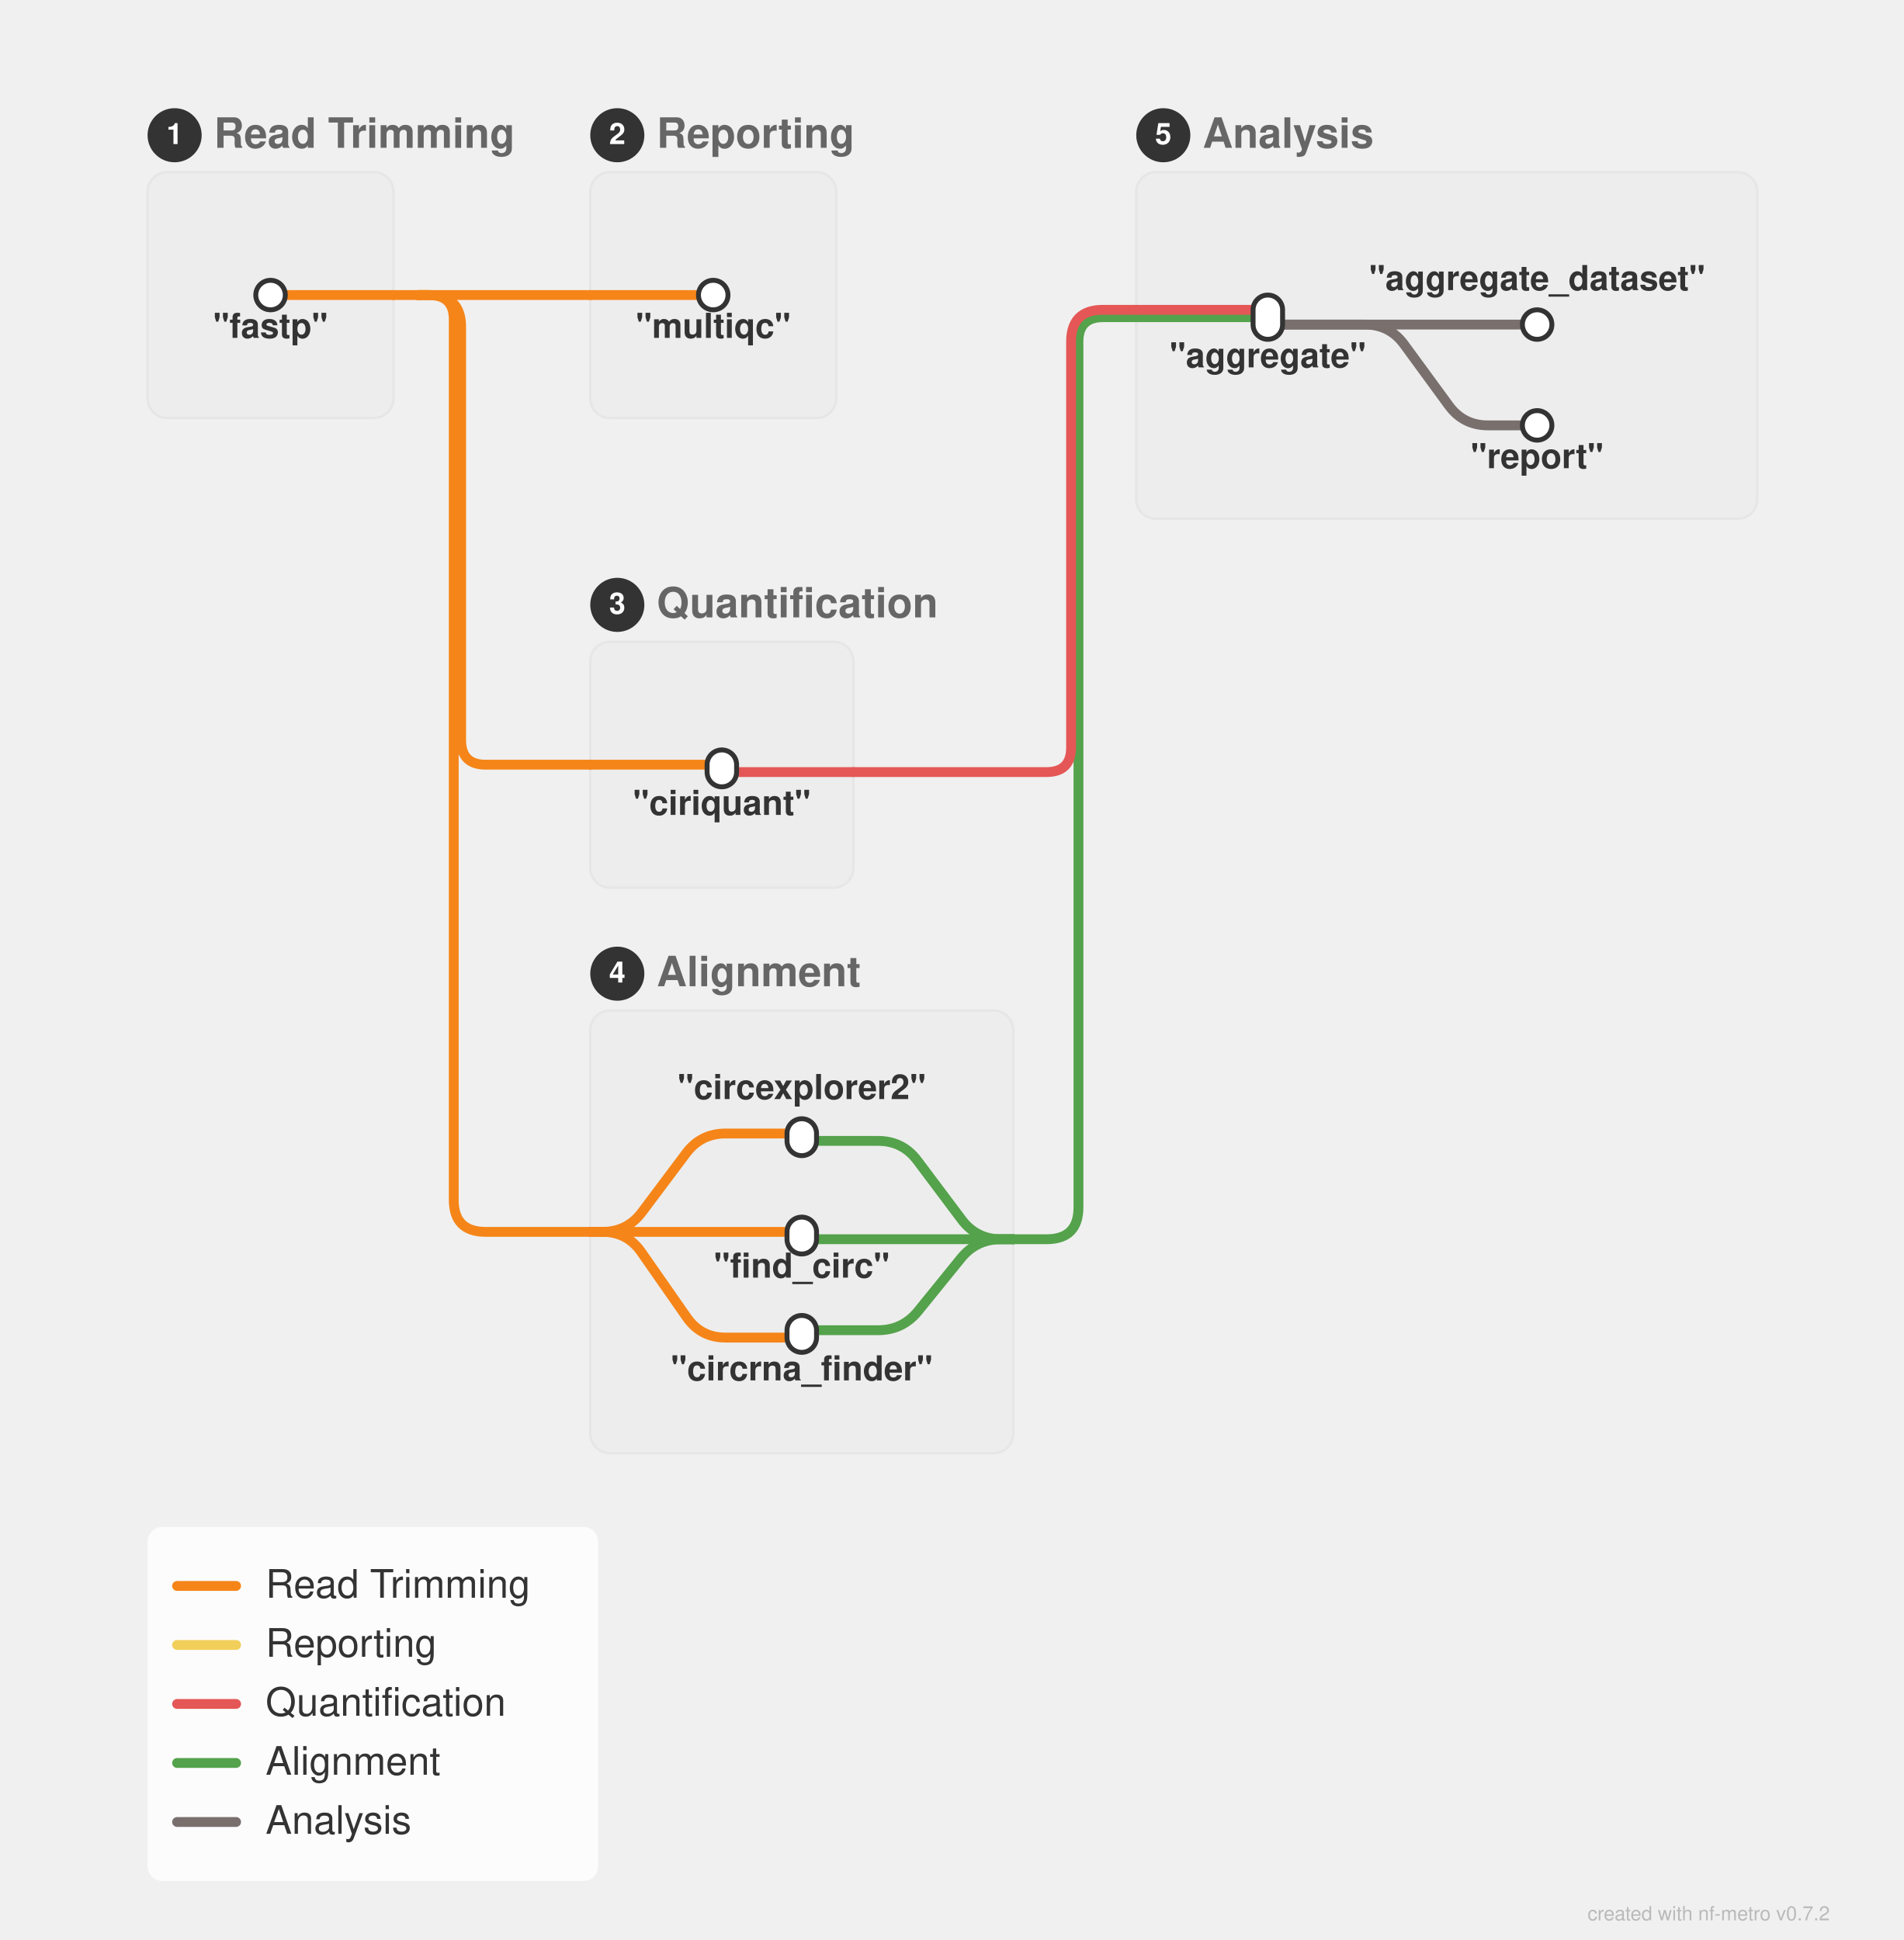
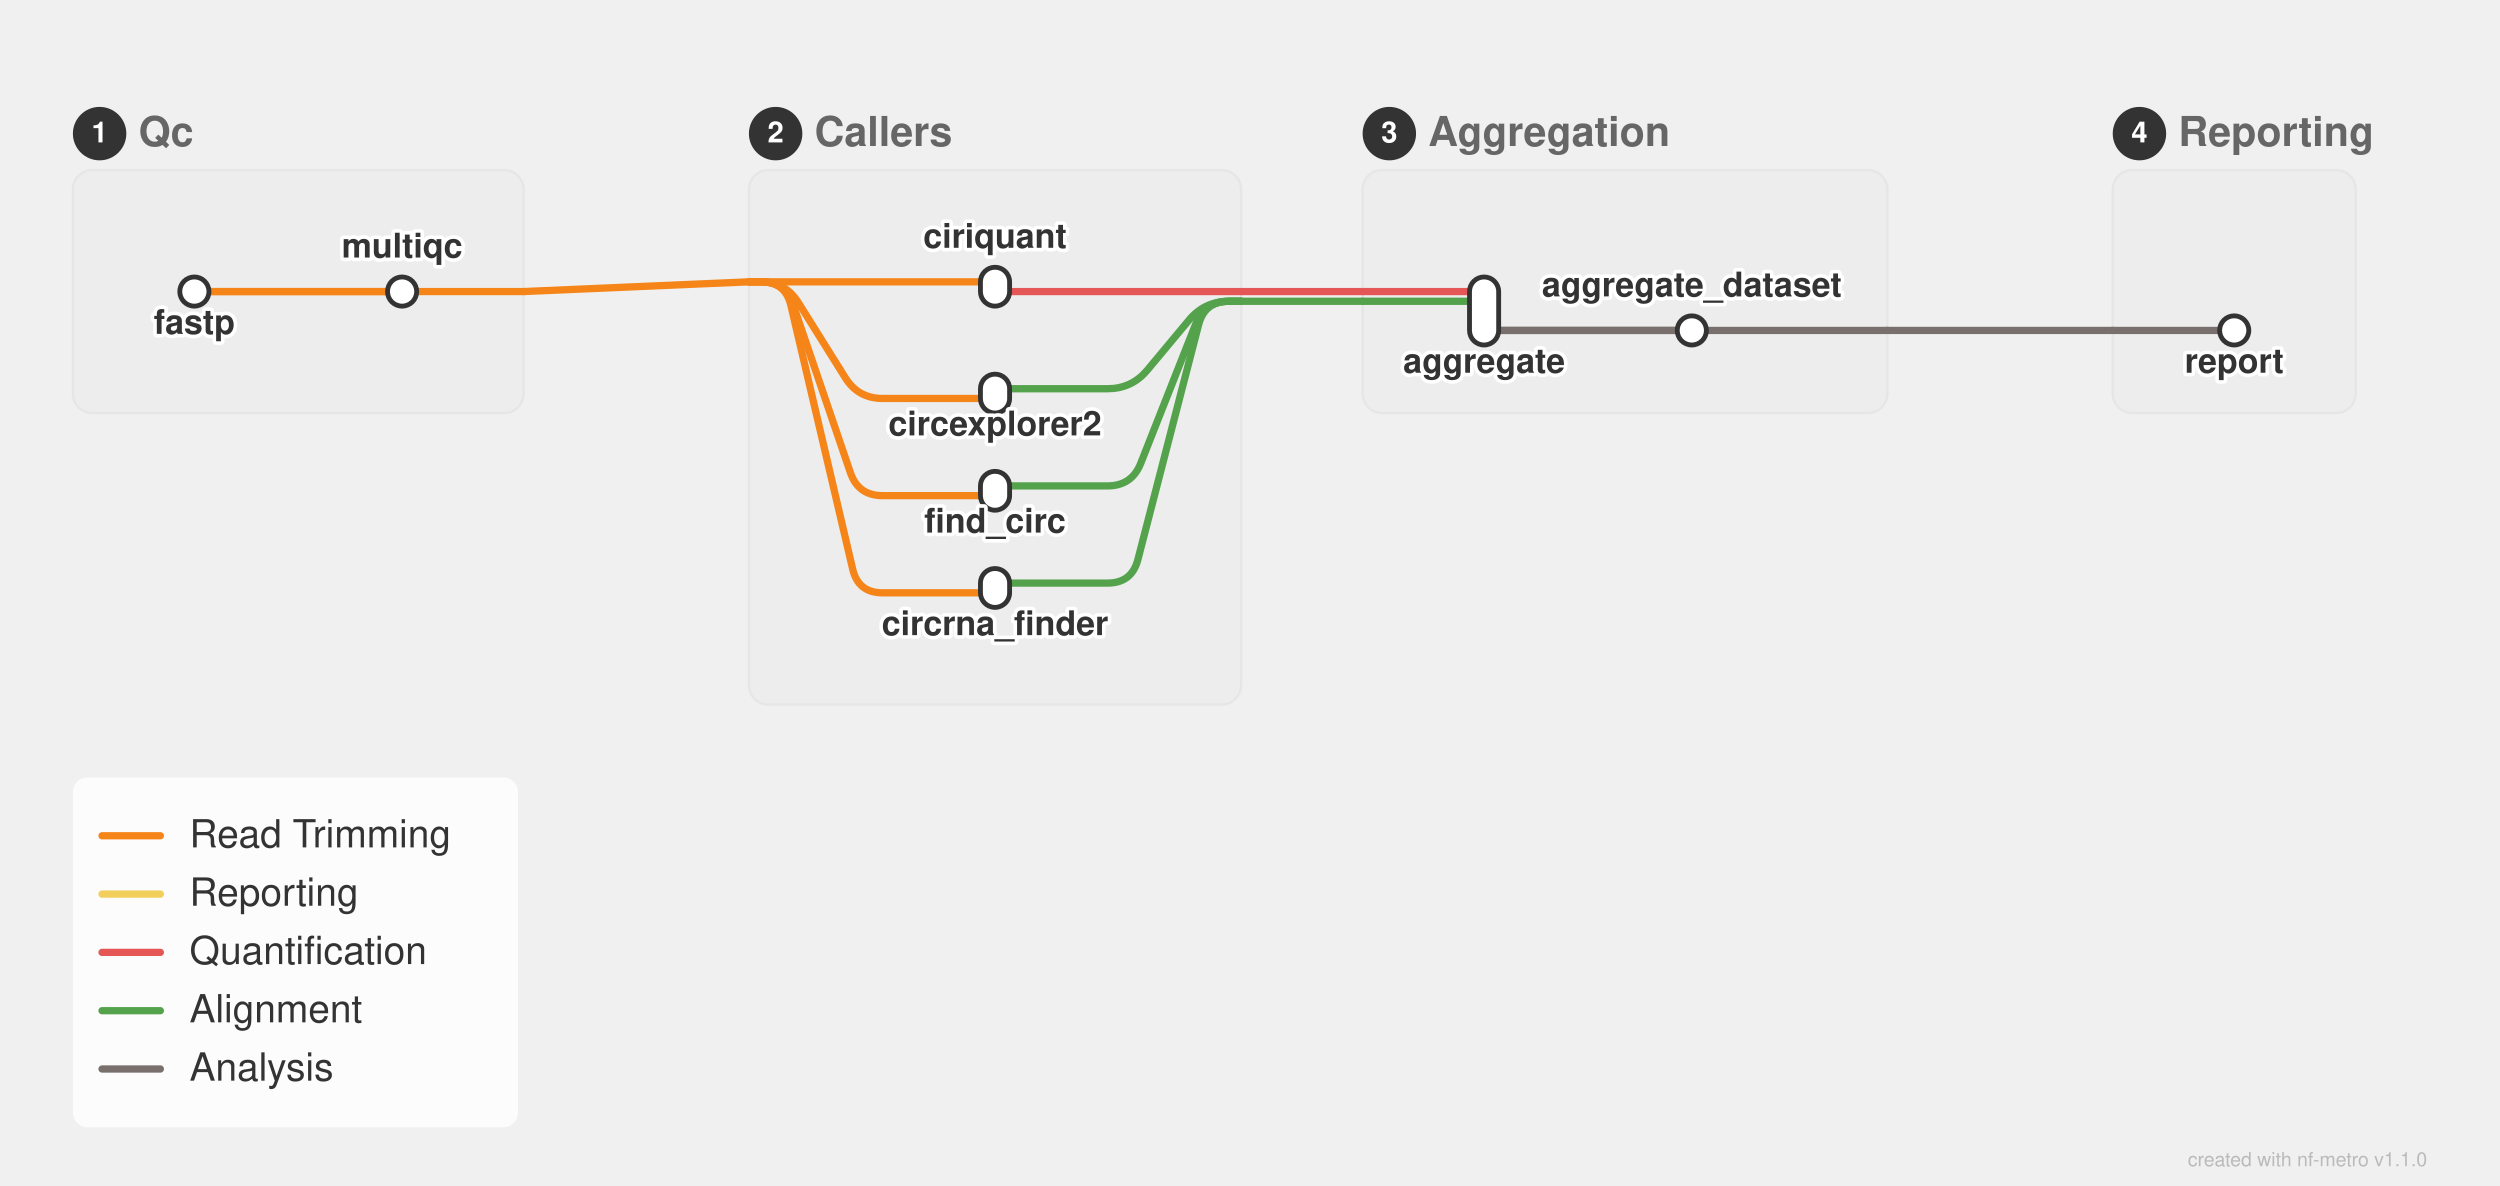
- <svg xmlns="http://www.w3.org/2000/svg" width="774" height="789" viewBox="0 0 774 789">
+ <svg xmlns="http://www.w3.org/2000/svg" width="1029" height="488" viewBox="0 0 1029 488">
  <defs>
</defs>
+   <style>.nf-metro-title { fill: var(--nfm-map-title-color, #111111); }
+ .nf-metro-station-label { fill: var(--nfm-map-label-color, #333333); }
+ .nf-metro-section-box { fill: var(--nfm-map-section-fill, #ededed); stroke: var(--nfm-map-section-stroke, #e6e6e6); }
+ .nf-metro-section-label { fill: var(--nfm-map-section-label-color, #666666); }
+ .nf-metro-group-label { fill: var(--nfm-map-section-label-color, #666666); }
+ .nf-metro-group-underline { stroke: var(--nfm-map-section-label-color, #666666); }
+ .nf-metro-legend-bg { fill: var(--nfm-map-legend-bg, rgba(255, 255, 255, 0.8)); }
+ .nf-metro-legend-text { fill: var(--nfm-map-legend-text-color, #333333); }
+ .nf-metro-marker-stroke { stroke: var(--nfm-map-marker-stroke, #333333); }
+ .nf-metro-label-halo { fill: var(--nfm-map-bg, #ffffff); stroke: var(--nfm-map-bg, #ffffff); }</style>
  <style>@media (prefers-color-scheme: dark) {
    .nf-metro-section-label { fill: #d0d0d0; }
    .nf-metro-section-num-circle { fill: #777777; }
    .nf-metro-title { fill: #ffffff; }
}
</style>
-   <rect x="60.0" y="70.0" width="100.0" height="100.0" rx="8" ry="8" fill="#ededed" stroke="#e6e6e6" stroke-width="1.0" class="nf-metro-section-box" data-section-id="trim" data-section-lines="trim" />
-   <circle cx="71.0" cy="55.0" r="11" fill="#333333" class="nf-metro-section-num-circle" data-section-id="trim" />
-   <text x="71.0" y="55.0" font-size="12" fill="#ffffff" font-family="'Helvetica Neue', Helvetica, Arial, sans-serif" font-weight="bold" text-anchor="middle" dy="0.3em" data-section-id="trim">1</text>
-   <text x="87.0" y="55.0" font-size="17.0" fill="#666666" font-family="'Helvetica Neue', Helvetica, Arial, sans-serif" font-weight="bold" dy="0.3em" class="nf-metro-section-label" data-section-id="trim">Read Trimming</text>
-   <rect x="240.0" y="70.0" width="100.0" height="100.0" rx="8" ry="8" fill="#ededed" stroke="#e6e6e6" stroke-width="1.0" class="nf-metro-section-box" data-section-id="report" data-section-lines="trim" />
-   <circle cx="251.0" cy="55.0" r="11" fill="#333333" class="nf-metro-section-num-circle" data-section-id="report" />
-   <text x="251.0" y="55.0" font-size="12" fill="#ffffff" font-family="'Helvetica Neue', Helvetica, Arial, sans-serif" font-weight="bold" text-anchor="middle" dy="0.3em" data-section-id="report">2</text>
-   <text x="267.0" y="55.0" font-size="17.0" fill="#666666" font-family="'Helvetica Neue', Helvetica, Arial, sans-serif" font-weight="bold" dy="0.3em" class="nf-metro-section-label" data-section-id="report">Reporting</text>
-   <rect x="240.0" y="261.0" width="107.0" height="100.0" rx="8" ry="8" fill="#ededed" stroke="#e6e6e6" stroke-width="1.0" class="nf-metro-section-box" data-section-id="quantify" data-section-lines="quantify,trim" />
-   <circle cx="251.0" cy="246.0" r="11" fill="#333333" class="nf-metro-section-num-circle" data-section-id="quantify" />
-   <text x="251.0" y="246.0" font-size="12" fill="#ffffff" font-family="'Helvetica Neue', Helvetica, Arial, sans-serif" font-weight="bold" text-anchor="middle" dy="0.3em" data-section-id="quantify">3</text>
-   <text x="267.0" y="246.0" font-size="17.0" fill="#666666" font-family="'Helvetica Neue', Helvetica, Arial, sans-serif" font-weight="bold" dy="0.3em" class="nf-metro-section-label" data-section-id="quantify">Quantification</text>
-   <rect x="240.0" y="411.0" width="172.0" height="180.0" rx="8" ry="8" fill="#ededed" stroke="#e6e6e6" stroke-width="1.0" class="nf-metro-section-box" data-section-id="align" data-section-lines="align,trim" />
-   <circle cx="251.0" cy="396.0" r="11" fill="#333333" class="nf-metro-section-num-circle" data-section-id="align" />
-   <text x="251.0" y="396.0" font-size="12" fill="#ffffff" font-family="'Helvetica Neue', Helvetica, Arial, sans-serif" font-weight="bold" text-anchor="middle" dy="0.3em" data-section-id="align">4</text>
-   <text x="267.0" y="396.0" font-size="17.0" fill="#666666" font-family="'Helvetica Neue', Helvetica, Arial, sans-serif" font-weight="bold" dy="0.3em" class="nf-metro-section-label" data-section-id="align">Alignment</text>
-   <rect x="462.0" y="70.0" width="252.5" height="141.0" rx="8" ry="8" fill="#ededed" stroke="#e6e6e6" stroke-width="1.0" class="nf-metro-section-box" data-section-id="generic" data-section-lines="align,generic,quantify" />
-   <circle cx="473.0" cy="55.0" r="11" fill="#333333" class="nf-metro-section-num-circle" data-section-id="generic" />
-   <text x="473.0" y="55.0" font-size="12" fill="#ffffff" font-family="'Helvetica Neue', Helvetica, Arial, sans-serif" font-weight="bold" text-anchor="middle" dy="0.3em" data-section-id="generic">5</text>
-   <text x="489.0" y="55.0" font-size="17.0" fill="#666666" font-family="'Helvetica Neue', Helvetica, Arial, sans-serif" font-weight="bold" dy="0.3em" class="nf-metro-section-label" data-section-id="generic">Analysis</text>
-   <path d="M515.5,132.0 L625.0,132.0" stroke="#79706E" stroke-width="4.0" stroke-linecap="round" class="metro-line-generic" data-line-id="generic" />
-   <path d="M515.5,132.0 L555.0,132.0 Q565.0,132.0,570.905,140.07 L589.095,164.93 Q595.0,173.0,605.0,173.0 L625.0,173.0" stroke="#79706E" stroke-width="4.0" fill="none" stroke-linecap="round" stroke-linejoin="round" class="metro-line-generic" data-line-id="generic" />
-   <path d="M326.0,464.0 L357.0,464.0 Q367.0,464.0,373.0,472.0 L391.0,496.0 Q397.0,504.0,407.0,504.0 L412.0,504.0" stroke="#54A24B" stroke-width="4.0" fill="none" stroke-linecap="round" stroke-linejoin="round" class="metro-line-align" data-line-id="align" />
-   <path d="M462.0,129.0 L515.5,129.0" stroke="#54A24B" stroke-width="4.0" stroke-linecap="round" class="metro-line-align" data-line-id="align" />
-   <path d="M326.0,504.0 L412.0,504.0" stroke="#54A24B" stroke-width="4.0" stroke-linecap="round" class="metro-line-align" data-line-id="align" />
-   <path d="M326.0,541.0 L357.0,541.0 Q367.0,541.0,373.298,533.232 L390.702,511.768 Q397.0,504.0,407.0,504.0 L412.0,504.0" stroke="#54A24B" stroke-width="4.0" fill="none" stroke-linecap="round" stroke-linejoin="round" class="metro-line-align" data-line-id="align" />
-   <path d="M412.0,504.0 L425.5,504.0 Q438.5,504.0,438.5,491.0 L438.5,139.0 Q438.5,129.0,448.5,129.0 L462.0,129.0" stroke="#54A24B" stroke-width="4.0" fill="none" stroke-linecap="round" stroke-linejoin="round" class="metro-line-align" data-line-id="align" />
-   <path d="M293.5,314.0 L347.0,314.0" stroke="#E45756" stroke-width="4.0" stroke-linecap="round" class="metro-line-quantify" data-line-id="quantify" />
-   <path d="M462.0,126.0 L515.5,126.0" stroke="#E45756" stroke-width="4.0" stroke-linecap="round" class="metro-line-quantify" data-line-id="quantify" />
-   <path d="M347.0,314.0 L425.5,314.0 Q435.5,314.0,435.5,304.0 L435.5,139.0 Q435.5,126.0,448.5,126.0 L462.0,126.0" stroke="#E45756" stroke-width="4.0" fill="none" stroke-linecap="round" stroke-linejoin="round" class="metro-line-quantify" data-line-id="quantify" />
-   <path d="M110.0,120.0 L160.0,120.0" stroke="#F58518" stroke-width="4.0" stroke-linecap="round" class="metro-line-trim" data-line-id="trim" />
-   <path d="M240.0,120.0 L290.0,120.0" stroke="#F58518" stroke-width="4.0" stroke-linecap="round" class="metro-line-trim" data-line-id="trim" />
-   <path d="M240.0,311.0 L293.5,311.0" stroke="#F58518" stroke-width="4.0" stroke-linecap="round" class="metro-line-trim" data-line-id="trim" />
-   <path d="M240.0,501.0 L245.0,501.0 Q255.0,501.0,261.0,493.0 L279.0,469.0 Q285.0,461.0,295.0,461.0 L326.0,461.0" stroke="#F58518" stroke-width="4.0" fill="none" stroke-linecap="round" stroke-linejoin="round" class="metro-line-trim" data-line-id="trim" />
-   <path d="M240.0,501.0 L326.0,501.0" stroke="#F58518" stroke-width="4.0" stroke-linecap="round" class="metro-line-trim" data-line-id="trim" />
-   <path d="M240.0,501.0 L245.0,501.0 Q255.0,501.0,260.722,509.201 L279.278,535.799 Q285.0,544.0,295.0,544.0 L326.0,544.0" stroke="#F58518" stroke-width="4.0" fill="none" stroke-linecap="round" stroke-linejoin="round" class="metro-line-trim" data-line-id="trim" />
-   <path d="M160.0,120.0 L170.0,120.0" stroke="#F58518" stroke-width="4.0" stroke-linecap="round" class="metro-line-trim" data-line-id="trim" />
-   <path d="M170.0,120.0 L240.0,120.0" stroke="#F58518" stroke-width="4.0" stroke-linecap="round" class="metro-line-trim" data-line-id="trim" />
-   <path d="M170.0,120.0 L174.5,120.0 Q187.5,120.0,187.5,133.0 L187.5,301.0 Q187.5,311.0,197.5,311.0 L240.0,311.0" stroke="#F58518" stroke-width="4.0" fill="none" stroke-linecap="round" stroke-linejoin="round" class="metro-line-trim" data-line-id="trim" />
-   <path d="M170.0,120.0 L174.5,120.0 Q184.5,120.0,184.5,130.0 L184.5,488.0 Q184.5,501.0,197.5,501.0 L240.0,501.0" stroke="#F58518" stroke-width="4.0" fill="none" stroke-linecap="round" stroke-linejoin="round" class="metro-line-trim" data-line-id="trim" />
-   <rect x="104.0" y="114.0" width="12.0" height="12.0" rx="6.0" ry="6.0" fill="#ffffff" stroke="#333333" stroke-width="2.0" class="nf-metro-station" data-station-id="n0" data-station-lines="trim" data-station-label="&quot;fastp&quot;" data-section-id="trim" data-section-name="Read Trimming" />
-   <rect x="284.0" y="114.0" width="12.0" height="12.0" rx="6.0" ry="6.0" fill="#ffffff" stroke="#333333" stroke-width="2.0" class="nf-metro-station" data-station-id="n1" data-station-lines="trim" data-station-label="&quot;multiqc&quot;" data-section-id="report" data-section-name="Reporting" />
-   <rect x="287.5" y="305.0" width="12.0" height="15.0" rx="6.0" ry="6.0" fill="#ffffff" stroke="#333333" stroke-width="2.0" class="nf-metro-station" data-station-id="n2" data-station-lines="quantify,trim" data-station-label="&quot;ciriquant&quot;" data-section-id="quantify" data-section-name="Quantification" />
-   <rect x="320.0" y="455.0" width="12.0" height="15.0" rx="6.0" ry="6.0" fill="#ffffff" stroke="#333333" stroke-width="2.0" class="nf-metro-station" data-station-id="n3" data-station-lines="align,trim" data-station-label="&quot;circexplorer2&quot;" data-section-id="align" data-section-name="Alignment" />
-   <rect x="320.0" y="495.0" width="12.0" height="15.0" rx="6.0" ry="6.0" fill="#ffffff" stroke="#333333" stroke-width="2.0" class="nf-metro-station" data-station-id="n4" data-station-lines="align,trim" data-station-label="&quot;find_circ&quot;" data-section-id="align" data-section-name="Alignment" />
-   <rect x="320.0" y="535.0" width="12.0" height="15.0" rx="6.0" ry="6.0" fill="#ffffff" stroke="#333333" stroke-width="2.0" class="nf-metro-station" data-station-id="n5" data-station-lines="align,trim" data-station-label="&quot;circrna_finder&quot;" data-section-id="align" data-section-name="Alignment" />
-   <rect x="509.5" y="120.0" width="12.0" height="18.0" rx="6.0" ry="6.0" fill="#ffffff" stroke="#333333" stroke-width="2.0" class="nf-metro-station" data-station-id="n6" data-station-lines="align,generic,quantify" data-station-label="&quot;aggregate&quot;" data-section-id="generic" data-section-name="Analysis" />
-   <rect x="619.0" y="126.0" width="12.0" height="12.0" rx="6.0" ry="6.0" fill="#ffffff" stroke="#333333" stroke-width="2.0" class="nf-metro-station" data-station-id="n7" data-station-lines="generic" data-station-label="&quot;aggregate_dataset&quot;" data-section-id="generic" data-section-name="Analysis" />
-   <rect x="619.0" y="167.0" width="12.0" height="12.0" rx="6.0" ry="6.0" fill="#ffffff" stroke="#333333" stroke-width="2.0" class="nf-metro-station" data-station-id="n8" data-station-lines="generic" data-station-label="&quot;report&quot;" data-section-id="generic" data-section-name="Analysis" />
-   <text x="515.5" y="143.0" font-size="14.0" fill="#333333" font-family="'Helvetica Neue', Helvetica, Arial, sans-serif" font-weight="bold" text-anchor="middle" dominant-baseline="hanging" data-station-id="n6" class="nf-metro-station-label">"aggregate"</text>
-   <text x="110.0" y="131.0" font-size="14.0" fill="#333333" font-family="'Helvetica Neue', Helvetica, Arial, sans-serif" font-weight="bold" text-anchor="middle" dominant-baseline="hanging" data-station-id="n0" class="nf-metro-station-label">"fastp"</text>
-   <text x="290.0" y="131.0" font-size="14.0" fill="#333333" font-family="'Helvetica Neue', Helvetica, Arial, sans-serif" font-weight="bold" text-anchor="middle" dominant-baseline="hanging" data-station-id="n1" class="nf-metro-station-label">"multiqc"</text>
-   <text x="293.5" y="325.0" font-size="14.0" fill="#333333" font-family="'Helvetica Neue', Helvetica, Arial, sans-serif" font-weight="bold" text-anchor="middle" dominant-baseline="hanging" data-station-id="n2" class="nf-metro-station-label">"ciriquant"</text>
-   <text x="326.0" y="447.0" font-size="14.0" fill="#333333" font-family="'Helvetica Neue', Helvetica, Arial, sans-serif" font-weight="bold" text-anchor="middle" dominant-baseline="auto" data-station-id="n3" class="nf-metro-station-label">"circexplorer2"</text>
-   <text x="326.0" y="513.2" font-size="14.0" fill="#333333" font-family="'Helvetica Neue', Helvetica, Arial, sans-serif" font-weight="bold" text-anchor="middle" dominant-baseline="hanging" data-station-id="n4" class="nf-metro-station-label">"find_circ"</text>
-   <text x="326.0" y="555.0" font-size="14.0" fill="#333333" font-family="'Helvetica Neue', Helvetica, Arial, sans-serif" font-weight="bold" text-anchor="middle" dominant-baseline="hanging" data-station-id="n5" class="nf-metro-station-label">"circrna_finder"</text>
-   <text x="625.0" y="118.0" font-size="14.0" fill="#333333" font-family="'Helvetica Neue', Helvetica, Arial, sans-serif" font-weight="bold" text-anchor="middle" dominant-baseline="auto" data-station-id="n7" class="nf-metro-station-label">"aggregate_dataset"</text>
-   <text x="625.0" y="184.0" font-size="14.0" fill="#333333" font-family="'Helvetica Neue', Helvetica, Arial, sans-serif" font-weight="bold" text-anchor="middle" dominant-baseline="hanging" data-station-id="n8" class="nf-metro-station-label">"report"</text>
-   <rect x="60.0" y="621.0" width="183.2" height="144.0" rx="6" ry="6" fill="rgba(255, 255, 255, 0.8)" />
-   <path d="M72.0,645.0 L96.0,645.0" stroke="#F58518" stroke-width="4.0" stroke-linecap="round" />
-   <text x="108.0" y="645.0" font-size="16.0" fill="#333333" font-family="'Helvetica Neue', Helvetica, Arial, sans-serif" dy="0.3em">Read Trimming</text>
-   <path d="M72.0,669.0 L96.0,669.0" stroke="#F2CF5B" stroke-width="4.0" stroke-linecap="round" />
-   <text x="108.0" y="669.0" font-size="16.0" fill="#333333" font-family="'Helvetica Neue', Helvetica, Arial, sans-serif" dy="0.3em">Reporting</text>
-   <path d="M72.0,693.0 L96.0,693.0" stroke="#E45756" stroke-width="4.0" stroke-linecap="round" />
-   <text x="108.0" y="693.0" font-size="16.0" fill="#333333" font-family="'Helvetica Neue', Helvetica, Arial, sans-serif" dy="0.3em">Quantification</text>
-   <path d="M72.0,717.0 L96.0,717.0" stroke="#54A24B" stroke-width="4.0" stroke-linecap="round" />
-   <text x="108.0" y="717.0" font-size="16.0" fill="#333333" font-family="'Helvetica Neue', Helvetica, Arial, sans-serif" dy="0.3em">Alignment</text>
-   <path d="M72.0,741.0 L96.0,741.0" stroke="#79706E" stroke-width="4.0" stroke-linecap="round" />
-   <text x="108.0" y="741.0" font-size="16.0" fill="#333333" font-family="'Helvetica Neue', Helvetica, Arial, sans-serif" dy="0.3em">Analysis</text>
-   <text x="744.0" y="781.0" font-size="8" fill="rgba(150, 150, 150, 0.6)" font-family="'Helvetica Neue', Helvetica, Arial, sans-serif" text-anchor="end">created with nf-metro v0.7.2</text>
+   <rect x="30.0" y="70.0" width="185.5" height="100.0" rx="8" ry="8" fill="#ededed" stroke="#e6e6e6" stroke-width="1.0" class="nf-metro-section-box" data-section-id="qc" data-section-lines="trim" />
+   <circle cx="41.0" cy="55.0" r="11" fill="#333333" class="nf-metro-section-num-circle" data-section-id="qc" />
+   <text x="41.0" y="55.0" font-size="12" fill="#ffffff" font-family="'Helvetica Neue', Helvetica, Arial, sans-serif" font-weight="bold" text-anchor="middle" dy="0.3em" data-section-id="qc">1</text>
+   <text x="57.0" y="55.0" font-size="17.0" fill="#666666" font-family="'Helvetica Neue', Helvetica, Arial, sans-serif" font-weight="bold" dy="0.3em" class="nf-metro-section-label" data-section-id="qc">Qc</text>
+   <rect x="308.25" y="70.0" width="202.6" height="220.0" rx="8" ry="8" fill="#ededed" stroke="#e6e6e6" stroke-width="1.0" class="nf-metro-section-box" data-section-id="callers" data-section-lines="align,quantify,trim" />
+   <circle cx="319.25" cy="55.0" r="11" fill="#333333" class="nf-metro-section-num-circle" data-section-id="callers" />
+   <text x="319.25" y="55.0" font-size="12" fill="#ffffff" font-family="'Helvetica Neue', Helvetica, Arial, sans-serif" font-weight="bold" text-anchor="middle" dy="0.3em" data-section-id="callers">2</text>
+   <text x="335.25" y="55.0" font-size="17.0" fill="#666666" font-family="'Helvetica Neue', Helvetica, Arial, sans-serif" font-weight="bold" dy="0.3em" class="nf-metro-section-label" data-section-id="callers">Callers</text>
+   <rect x="560.85" y="70.0" width="216.0" height="100.0" rx="8" ry="8" fill="#ededed" stroke="#e6e6e6" stroke-width="1.0" class="nf-metro-section-box" data-section-id="aggregation" data-section-lines="align,generic,quantify" />
+   <circle cx="571.85" cy="55.0" r="11" fill="#333333" class="nf-metro-section-num-circle" data-section-id="aggregation" />
+   <text x="571.85" y="55.0" font-size="12" fill="#ffffff" font-family="'Helvetica Neue', Helvetica, Arial, sans-serif" font-weight="bold" text-anchor="middle" dy="0.3em" data-section-id="aggregation">3</text>
+   <text x="587.85" y="55.0" font-size="17.0" fill="#666666" font-family="'Helvetica Neue', Helvetica, Arial, sans-serif" font-weight="bold" dy="0.3em" class="nf-metro-section-label" data-section-id="aggregation">Aggregation</text>
+   <rect x="869.6" y="70.0" width="100.0" height="100.0" rx="8" ry="8" fill="#ededed" stroke="#e6e6e6" stroke-width="1.0" class="nf-metro-section-box" data-section-id="report" data-section-lines="generic" />
+   <circle cx="880.6" cy="55.0" r="11" fill="#333333" class="nf-metro-section-num-circle" data-section-id="report" />
+   <text x="880.6" y="55.0" font-size="12" fill="#ffffff" font-family="'Helvetica Neue', Helvetica, Arial, sans-serif" font-weight="bold" text-anchor="middle" dy="0.3em" data-section-id="report">4</text>
+   <text x="896.6" y="55.0" font-size="17.0" fill="#666666" font-family="'Helvetica Neue', Helvetica, Arial, sans-serif" font-weight="bold" dy="0.3em" class="nf-metro-section-label" data-section-id="report">Reporting</text>
+   <path d="M610.85,136.0 L696.35,136.0" stroke="#79706E" stroke-width="3.0" stroke-linecap="round" class="metro-line-generic" data-line-id="generic" />
+   <path d="M610.85,136.0 L776.85,136.0" stroke="#79706E" stroke-width="3.0" stroke-linecap="round" class="metro-line-generic" data-line-id="generic" />
+   <path d="M869.6,136.0 L919.6,136.0" stroke="#79706E" stroke-width="3.0" stroke-linecap="round" class="metro-line-generic" data-line-id="generic" />
+   <path d="M776.85,136.0 L869.6,136.0" stroke="#79706E" stroke-width="3.0" stroke-linecap="round" class="metro-line-generic" data-line-id="generic" />
+   <path d="M409.55,160.0 L455.85,160.0 Q465.85,160.0,472.252,152.318 L489.448,131.682 Q495.85,124.0,505.85,124.0 L510.85,124.0" stroke="#54A24B" stroke-width="3.0" fill="none" stroke-linecap="round" stroke-linejoin="round" class="metro-line-align" data-line-id="align" />
+   <path d="M560.85,124.0 L610.85,124.0" stroke="#54A24B" stroke-width="3.0" stroke-linecap="round" class="metro-line-align" data-line-id="align" />
+   <path d="M409.55,200.0 L455.85,200.0 Q465.85,200.0,469.522,190.698 L492.178,133.302 Q495.85,124.0,505.85,124.0 L510.85,124.0" stroke="#54A24B" stroke-width="3.0" fill="none" stroke-linecap="round" stroke-linejoin="round" class="metro-line-align" data-line-id="align" />
+   <path d="M409.55,240.0 L455.85,240.0 Q465.85,240.0,468.354,230.319 L493.346,133.681 Q495.85,124.0,505.85,124.0 L510.85,124.0" stroke="#54A24B" stroke-width="3.0" fill="none" stroke-linecap="round" stroke-linejoin="round" class="metro-line-align" data-line-id="align" />
+   <path d="M510.85,124.0 L560.85,124.0" stroke="#54A24B" stroke-width="3.0" stroke-linecap="round" class="metro-line-align" data-line-id="align" />
+   <path d="M409.55,120.0 L510.85,120.0" stroke="#E45756" stroke-width="3.0" stroke-linecap="round" class="metro-line-quantify" data-line-id="quantify" />
+   <path d="M560.85,120.0 L610.85,120.0" stroke="#E45756" stroke-width="3.0" stroke-linecap="round" class="metro-line-quantify" data-line-id="quantify" />
+   <path d="M510.85,120.0 L560.85,120.0" stroke="#E45756" stroke-width="3.0" stroke-linecap="round" class="metro-line-quantify" data-line-id="quantify" />
+   <path d="M80.0,120.0 L165.5,120.0" stroke="#F58518" stroke-width="3.0" stroke-linecap="round" class="metro-line-trim" data-line-id="trim" />
+   <path d="M80.0,120.0 L215.5,120.0" stroke="#F58518" stroke-width="3.0" stroke-linecap="round" class="metro-line-trim" data-line-id="trim" />
+   <path d="M308.25,116.0 L409.55,116.0" stroke="#F58518" stroke-width="3.0" stroke-linecap="round" class="metro-line-trim" data-line-id="trim" />
+   <path d="M308.25,116.0 L313.25,116.0 Q323.25,116.0,328.55,124.48 L347.95,155.52 Q353.25,164.0,363.25,164.0 L409.55,164.0" stroke="#F58518" stroke-width="3.0" fill="none" stroke-linecap="round" stroke-linejoin="round" class="metro-line-trim" data-line-id="trim" />
+   <path d="M308.25,116.0 L313.25,116.0 Q323.25,116.0,326.477,125.465 L350.023,194.535 Q353.25,204.0,363.25,204.0 L409.55,204.0" stroke="#F58518" stroke-width="3.0" fill="none" stroke-linecap="round" stroke-linejoin="round" class="metro-line-trim" data-line-id="trim" />
+   <path d="M308.25,116.0 L313.25,116.0 Q323.25,116.0,325.532,125.736 L350.968,234.264 Q353.25,244.0,363.25,244.0 L409.55,244.0" stroke="#F58518" stroke-width="3.0" fill="none" stroke-linecap="round" stroke-linejoin="round" class="metro-line-trim" data-line-id="trim" />
+   <path d="M215.5,120.0 L308.25,116.0" stroke="#F58518" stroke-width="3.0" stroke-linecap="round" class="metro-line-trim" data-line-id="trim" />
+   <g class="nf-metro-station-group" data-node-id="n0" data-node-cx="80.0" data-node-cy="120.0" data-node-r="6.0" data-node-groups="trim" data-node-region="qc" data-node-w="12.0" data-node-h="12.0" data-node-rx="6.0">
+     <rect x="74.0" y="114.0" width="12.0" height="12.0" rx="6.0" ry="6.0" fill="#ffffff" stroke="#333333" stroke-width="2.0" class="nf-metro-station" data-station-id="n0" data-station-lines="trim" data-station-label="fastp" data-section-id="qc" data-section-name="Qc" />
+   </g>
+   <g class="nf-metro-station-group" data-node-id="n1" data-node-cx="165.5" data-node-cy="120.0" data-node-r="6.0" data-node-groups="trim" data-node-region="qc" data-node-w="12.0" data-node-h="12.0" data-node-rx="6.0">
+     <rect x="159.5" y="114.0" width="12.0" height="12.0" rx="6.0" ry="6.0" fill="#ffffff" stroke="#333333" stroke-width="2.0" class="nf-metro-station" data-station-id="n1" data-station-lines="trim" data-station-label="multiqc" data-section-id="qc" data-section-name="Qc" />
+   </g>
+   <g class="nf-metro-station-group" data-node-id="n2" data-node-cx="409.6" data-node-cy="118.0" data-node-r="6.0" data-node-groups="quantify,trim" data-node-region="callers" data-node-w="12.0" data-node-h="16.0" data-node-rx="6.0">
+     <rect x="403.55" y="110.0" width="12.0" height="16.0" rx="6.0" ry="6.0" fill="#ffffff" stroke="#333333" stroke-width="2.0" class="nf-metro-station" data-station-id="n2" data-station-lines="quantify,trim" data-station-label="ciriquant" data-section-id="callers" data-section-name="Callers" />
+   </g>
+   <g class="nf-metro-station-group" data-node-id="n3" data-node-cx="409.6" data-node-cy="162.0" data-node-r="6.0" data-node-groups="align,trim" data-node-region="callers" data-node-w="12.0" data-node-h="16.0" data-node-rx="6.0">
+     <rect x="403.55" y="154.0" width="12.0" height="16.0" rx="6.0" ry="6.0" fill="#ffffff" stroke="#333333" stroke-width="2.0" class="nf-metro-station" data-station-id="n3" data-station-lines="align,trim" data-station-label="circexplorer2" data-section-id="callers" data-section-name="Callers" />
+   </g>
+   <g class="nf-metro-station-group" data-node-id="n4" data-node-cx="409.6" data-node-cy="202.0" data-node-r="6.0" data-node-groups="align,trim" data-node-region="callers" data-node-w="12.0" data-node-h="16.0" data-node-rx="6.0">
+     <rect x="403.55" y="194.0" width="12.0" height="16.0" rx="6.0" ry="6.0" fill="#ffffff" stroke="#333333" stroke-width="2.0" class="nf-metro-station" data-station-id="n4" data-station-lines="align,trim" data-station-label="find_circ" data-section-id="callers" data-section-name="Callers" />
+   </g>
+   <g class="nf-metro-station-group" data-node-id="n5" data-node-cx="409.6" data-node-cy="242.0" data-node-r="6.0" data-node-groups="align,trim" data-node-region="callers" data-node-w="12.0" data-node-h="16.0" data-node-rx="6.0">
+     <rect x="403.55" y="234.0" width="12.0" height="16.0" rx="6.0" ry="6.0" fill="#ffffff" stroke="#333333" stroke-width="2.0" class="nf-metro-station" data-station-id="n5" data-station-lines="align,trim" data-station-label="circrna_finder" data-section-id="callers" data-section-name="Callers" />
+   </g>
+   <g class="nf-metro-station-group" data-node-id="n6" data-node-cx="610.9" data-node-cy="128.0" data-node-r="6.0" data-node-groups="align,generic,quantify" data-node-region="aggregation" data-node-w="12.0" data-node-h="28.0" data-node-rx="6.0">
+     <rect x="604.85" y="114.0" width="12.0" height="28.0" rx="6.0" ry="6.0" fill="#ffffff" stroke="#333333" stroke-width="2.0" class="nf-metro-station" data-station-id="n6" data-station-lines="align,generic,quantify" data-station-label="aggregate" data-section-id="aggregation" data-section-name="Aggregation" />
+   </g>
+   <g class="nf-metro-station-group" data-node-id="n7" data-node-cx="696.4" data-node-cy="136.0" data-node-r="6.0" data-node-groups="generic" data-node-region="aggregation" data-node-w="12.0" data-node-h="12.0" data-node-rx="6.0">
+     <rect x="690.35" y="130.0" width="12.0" height="12.0" rx="6.0" ry="6.0" fill="#ffffff" stroke="#333333" stroke-width="2.0" class="nf-metro-station" data-station-id="n7" data-station-lines="generic" data-station-label="aggregate_dataset" data-section-id="aggregation" data-section-name="Aggregation" />
+   </g>
+   <g class="nf-metro-station-group" data-node-id="n8" data-node-cx="919.6" data-node-cy="136.0" data-node-r="6.0" data-node-groups="generic" data-node-region="report" data-node-w="12.0" data-node-h="12.0" data-node-rx="6.0">
+     <rect x="913.6" y="130.0" width="12.0" height="12.0" rx="6.0" ry="6.0" fill="#ffffff" stroke="#333333" stroke-width="2.0" class="nf-metro-station" data-station-id="n8" data-station-lines="generic" data-station-label="report" data-section-id="report" data-section-name="Reporting" />
+   </g>
+   <text x="80.0" y="131.0" font-size="14.0" fill="#ffffff" stroke="#ffffff" stroke-width="3.0" stroke-linejoin="round" font-family="'Helvetica Neue', Helvetica, Arial, sans-serif" font-weight="bold" aria-hidden="true" class="nf-metro-label-halo" text-anchor="middle" dominant-baseline="hanging">fastp</text>
+   <text x="80.0" y="131.0" font-size="14.0" fill="#333333" font-family="'Helvetica Neue', Helvetica, Arial, sans-serif" font-weight="bold" text-anchor="middle" dominant-baseline="hanging" data-station-id="n0" class="nf-metro-station-label">fastp</text>
+   <text x="610.85" y="147.0" font-size="14.0" fill="#ffffff" stroke="#ffffff" stroke-width="3.0" stroke-linejoin="round" font-family="'Helvetica Neue', Helvetica, Arial, sans-serif" font-weight="bold" aria-hidden="true" class="nf-metro-label-halo" text-anchor="middle" dominant-baseline="hanging">aggregate</text>
+   <text x="610.85" y="147.0" font-size="14.0" fill="#333333" font-family="'Helvetica Neue', Helvetica, Arial, sans-serif" font-weight="bold" text-anchor="middle" dominant-baseline="hanging" data-station-id="n6" class="nf-metro-station-label">aggregate</text>
+   <text x="409.55" y="102.0" font-size="14.0" fill="#ffffff" stroke="#ffffff" stroke-width="3.0" stroke-linejoin="round" font-family="'Helvetica Neue', Helvetica, Arial, sans-serif" font-weight="bold" aria-hidden="true" class="nf-metro-label-halo" text-anchor="middle" dominant-baseline="auto">ciriquant</text>
+   <text x="409.55" y="102.0" font-size="14.0" fill="#333333" font-family="'Helvetica Neue', Helvetica, Arial, sans-serif" font-weight="bold" text-anchor="middle" dominant-baseline="auto" data-station-id="n2" class="nf-metro-station-label">ciriquant</text>
+   <text x="919.6" y="147.0" font-size="14.0" fill="#ffffff" stroke="#ffffff" stroke-width="3.0" stroke-linejoin="round" font-family="'Helvetica Neue', Helvetica, Arial, sans-serif" font-weight="bold" aria-hidden="true" class="nf-metro-label-halo" text-anchor="middle" dominant-baseline="hanging">report</text>
+   <text x="919.6" y="147.0" font-size="14.0" fill="#333333" font-family="'Helvetica Neue', Helvetica, Arial, sans-serif" font-weight="bold" text-anchor="middle" dominant-baseline="hanging" data-station-id="n8" class="nf-metro-station-label">report</text>
+   <text x="409.55" y="172.8" font-size="14.0" fill="#ffffff" stroke="#ffffff" stroke-width="3.0" stroke-linejoin="round" font-family="'Helvetica Neue', Helvetica, Arial, sans-serif" font-weight="bold" aria-hidden="true" class="nf-metro-label-halo" text-anchor="middle" dominant-baseline="hanging">circexplorer2</text>
+   <text x="409.55" y="172.8" font-size="14.0" fill="#333333" font-family="'Helvetica Neue', Helvetica, Arial, sans-serif" font-weight="bold" text-anchor="middle" dominant-baseline="hanging" data-station-id="n3" class="nf-metro-station-label">circexplorer2</text>
+   <text x="409.55" y="212.8" font-size="14.0" fill="#ffffff" stroke="#ffffff" stroke-width="3.0" stroke-linejoin="round" font-family="'Helvetica Neue', Helvetica, Arial, sans-serif" font-weight="bold" aria-hidden="true" class="nf-metro-label-halo" text-anchor="middle" dominant-baseline="hanging">find_circ</text>
+   <text x="409.55" y="212.8" font-size="14.0" fill="#333333" font-family="'Helvetica Neue', Helvetica, Arial, sans-serif" font-weight="bold" text-anchor="middle" dominant-baseline="hanging" data-station-id="n4" class="nf-metro-station-label">find_circ</text>
+   <text x="409.55" y="255.0" font-size="14.0" fill="#ffffff" stroke="#ffffff" stroke-width="3.0" stroke-linejoin="round" font-family="'Helvetica Neue', Helvetica, Arial, sans-serif" font-weight="bold" aria-hidden="true" class="nf-metro-label-halo" text-anchor="middle" dominant-baseline="hanging">circrna_finder</text>
+   <text x="409.55" y="255.0" font-size="14.0" fill="#333333" font-family="'Helvetica Neue', Helvetica, Arial, sans-serif" font-weight="bold" text-anchor="middle" dominant-baseline="hanging" data-station-id="n5" class="nf-metro-station-label">circrna_finder</text>
+   <text x="165.5" y="106.0" font-size="14.0" fill="#ffffff" stroke="#ffffff" stroke-width="3.0" stroke-linejoin="round" font-family="'Helvetica Neue', Helvetica, Arial, sans-serif" font-weight="bold" aria-hidden="true" class="nf-metro-label-halo" text-anchor="middle" dominant-baseline="auto">multiqc</text>
+   <text x="165.5" y="106.0" font-size="14.0" fill="#333333" font-family="'Helvetica Neue', Helvetica, Arial, sans-serif" font-weight="bold" text-anchor="middle" dominant-baseline="auto" data-station-id="n1" class="nf-metro-station-label">multiqc</text>
+   <text x="696.35" y="122.0" font-size="14.0" fill="#ffffff" stroke="#ffffff" stroke-width="3.0" stroke-linejoin="round" font-family="'Helvetica Neue', Helvetica, Arial, sans-serif" font-weight="bold" aria-hidden="true" class="nf-metro-label-halo" text-anchor="middle" dominant-baseline="auto">aggregate_dataset</text>
+   <text x="696.35" y="122.0" font-size="14.0" fill="#333333" font-family="'Helvetica Neue', Helvetica, Arial, sans-serif" font-weight="bold" text-anchor="middle" dominant-baseline="auto" data-station-id="n7" class="nf-metro-station-label">aggregate_dataset</text>
+   <rect x="30.0" y="320.0" width="183.2" height="144.0" rx="6" ry="6" fill="rgba(255, 255, 255, 0.8)" class="nf-metro-legend-bg" />
+   <path d="M42.0,344.0 L66.0,344.0" stroke="#F58518" stroke-width="3.0" stroke-linecap="round" />
+   <text x="78.0" y="344.0" font-size="16.0" fill="#333333" font-family="'Helvetica Neue', Helvetica, Arial, sans-serif" dy="0.3em" class="nf-metro-legend-text">Read Trimming</text>
+   <path d="M42.0,368.0 L66.0,368.0" stroke="#F2CF5B" stroke-width="3.0" stroke-linecap="round" />
+   <text x="78.0" y="368.0" font-size="16.0" fill="#333333" font-family="'Helvetica Neue', Helvetica, Arial, sans-serif" dy="0.3em" class="nf-metro-legend-text">Reporting</text>
+   <path d="M42.0,392.0 L66.0,392.0" stroke="#E45756" stroke-width="3.0" stroke-linecap="round" />
+   <text x="78.0" y="392.0" font-size="16.0" fill="#333333" font-family="'Helvetica Neue', Helvetica, Arial, sans-serif" dy="0.3em" class="nf-metro-legend-text">Quantification</text>
+   <path d="M42.0,416.0 L66.0,416.0" stroke="#54A24B" stroke-width="3.0" stroke-linecap="round" />
+   <text x="78.0" y="416.0" font-size="16.0" fill="#333333" font-family="'Helvetica Neue', Helvetica, Arial, sans-serif" dy="0.3em" class="nf-metro-legend-text">Alignment</text>
+   <path d="M42.0,440.0 L66.0,440.0" stroke="#79706E" stroke-width="3.0" stroke-linecap="round" />
+   <text x="78.0" y="440.0" font-size="16.0" fill="#333333" font-family="'Helvetica Neue', Helvetica, Arial, sans-serif" dy="0.3em" class="nf-metro-legend-text">Analysis</text>
+   <text x="999.0" y="480.0" font-size="8" fill="rgba(150, 150, 150, 0.6)" font-family="'Helvetica Neue', Helvetica, Arial, sans-serif" text-anchor="end">created with nf-metro v1.1.0</text>
</svg>
